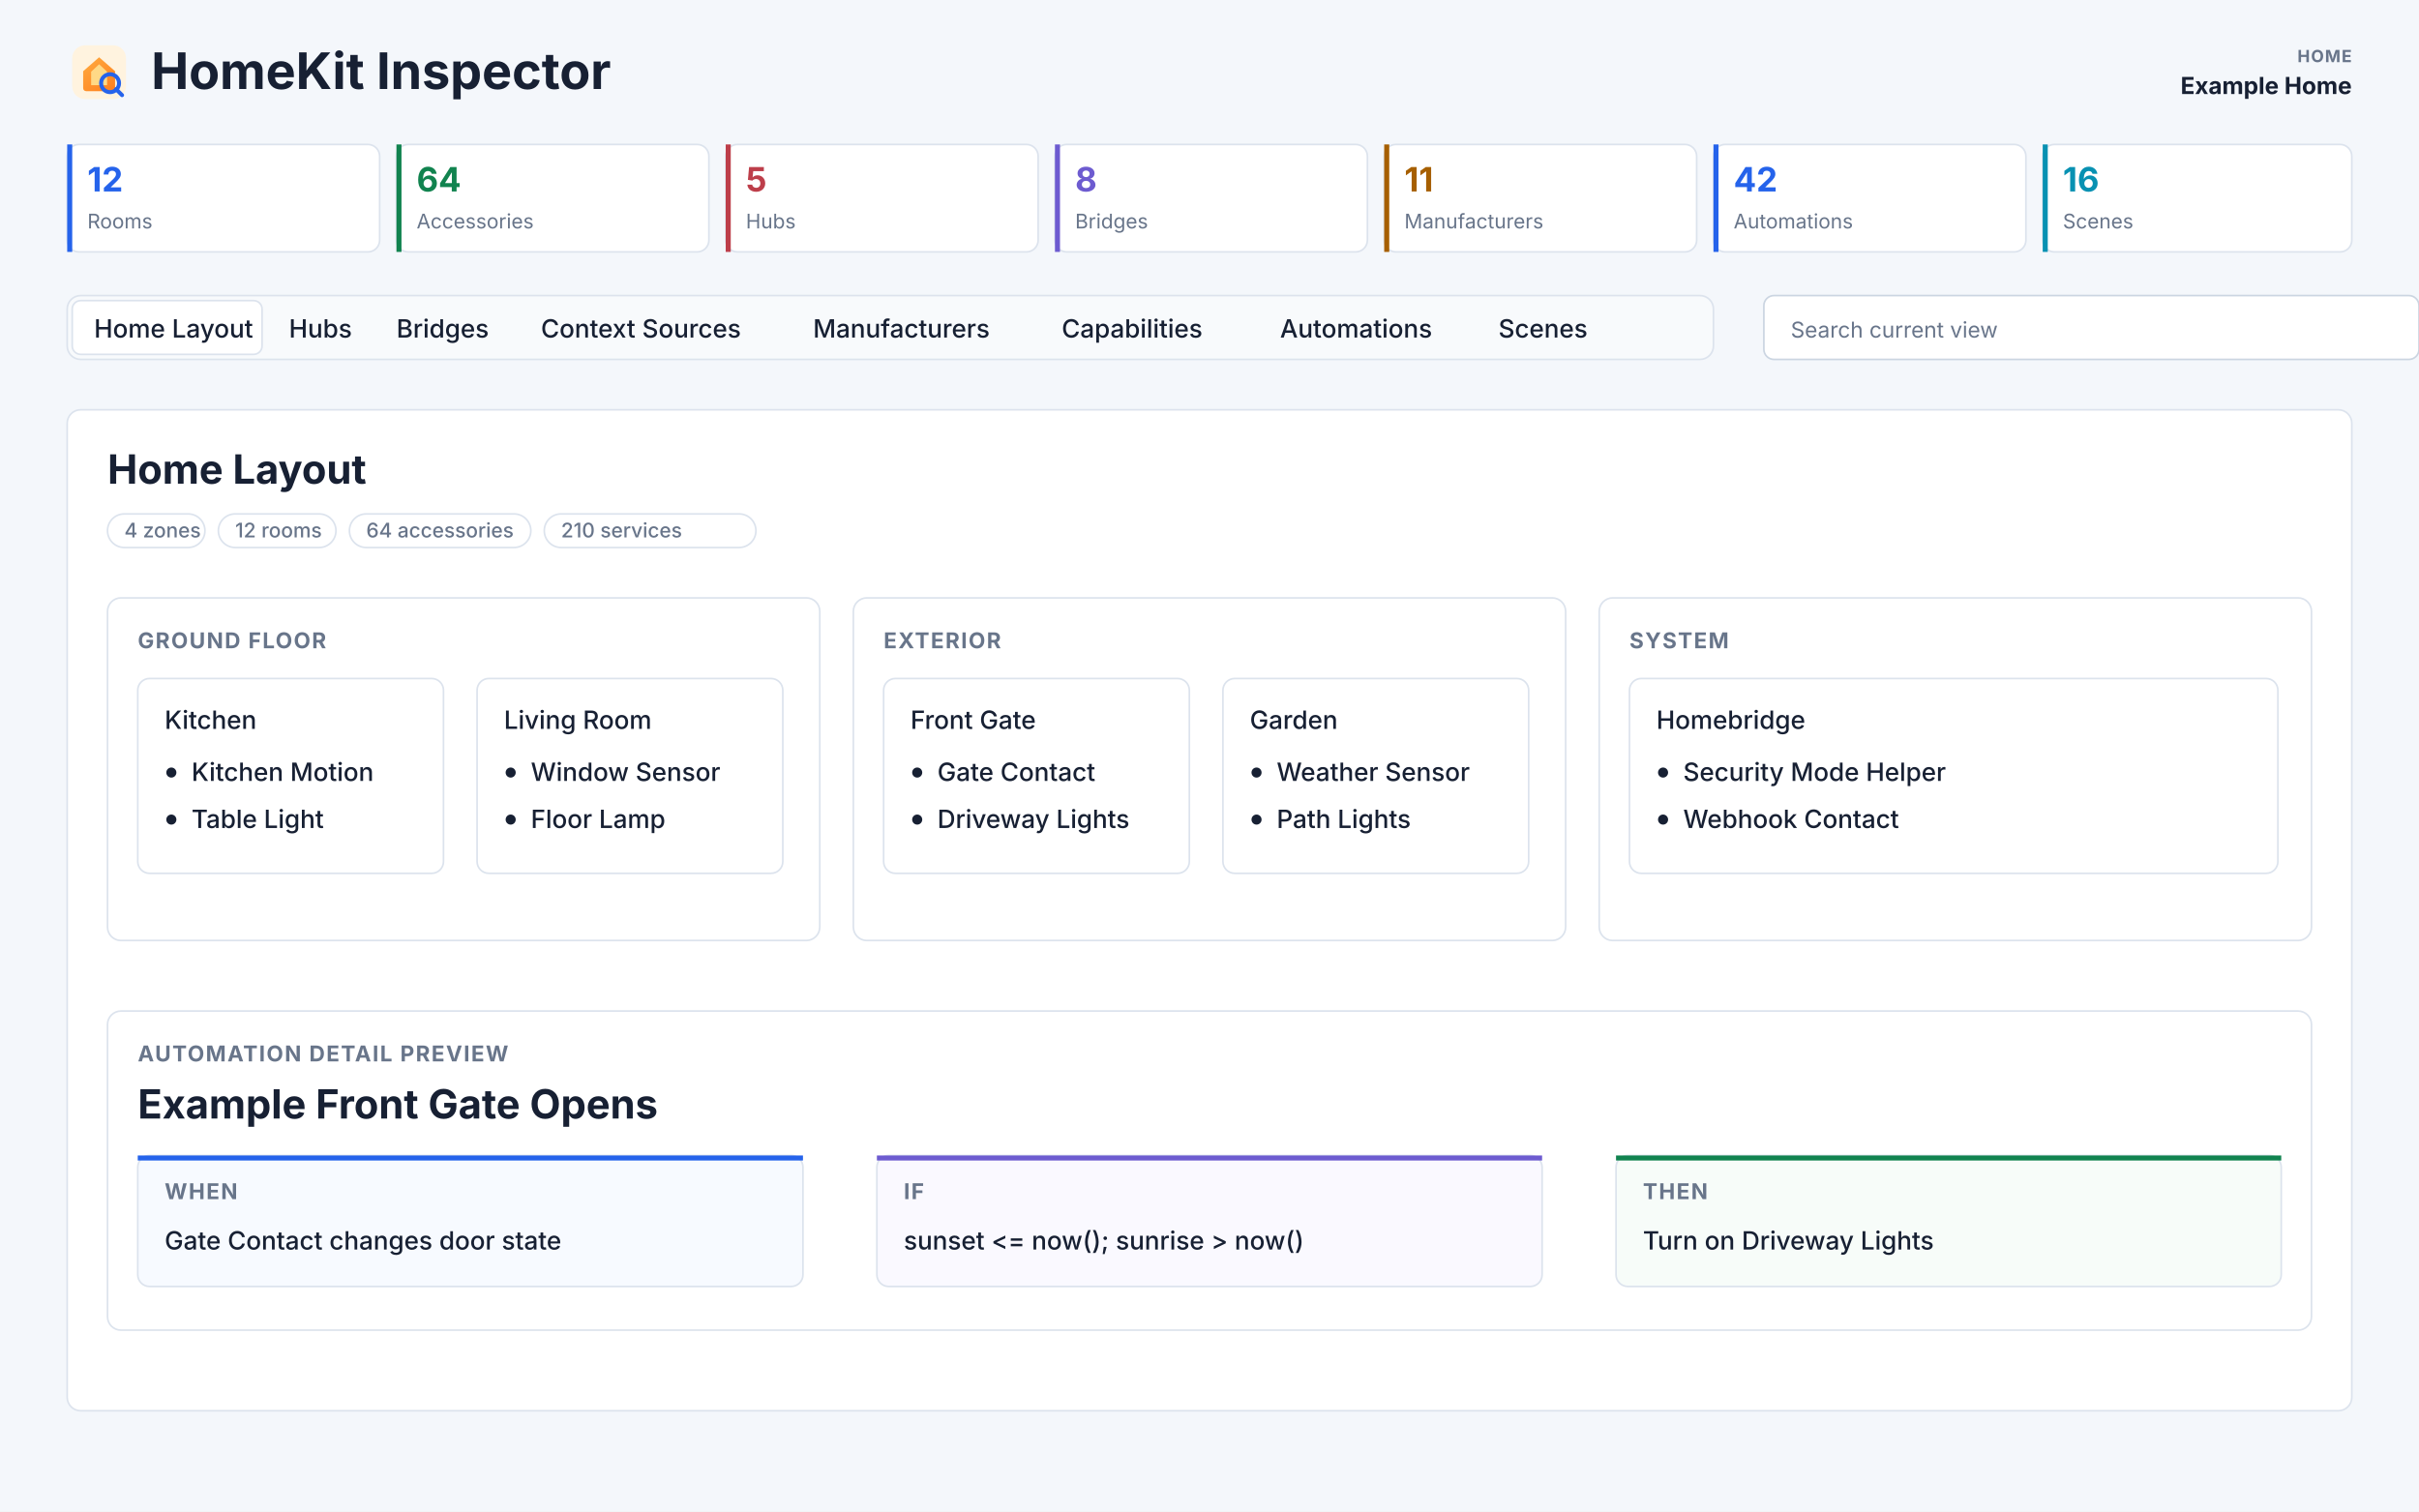
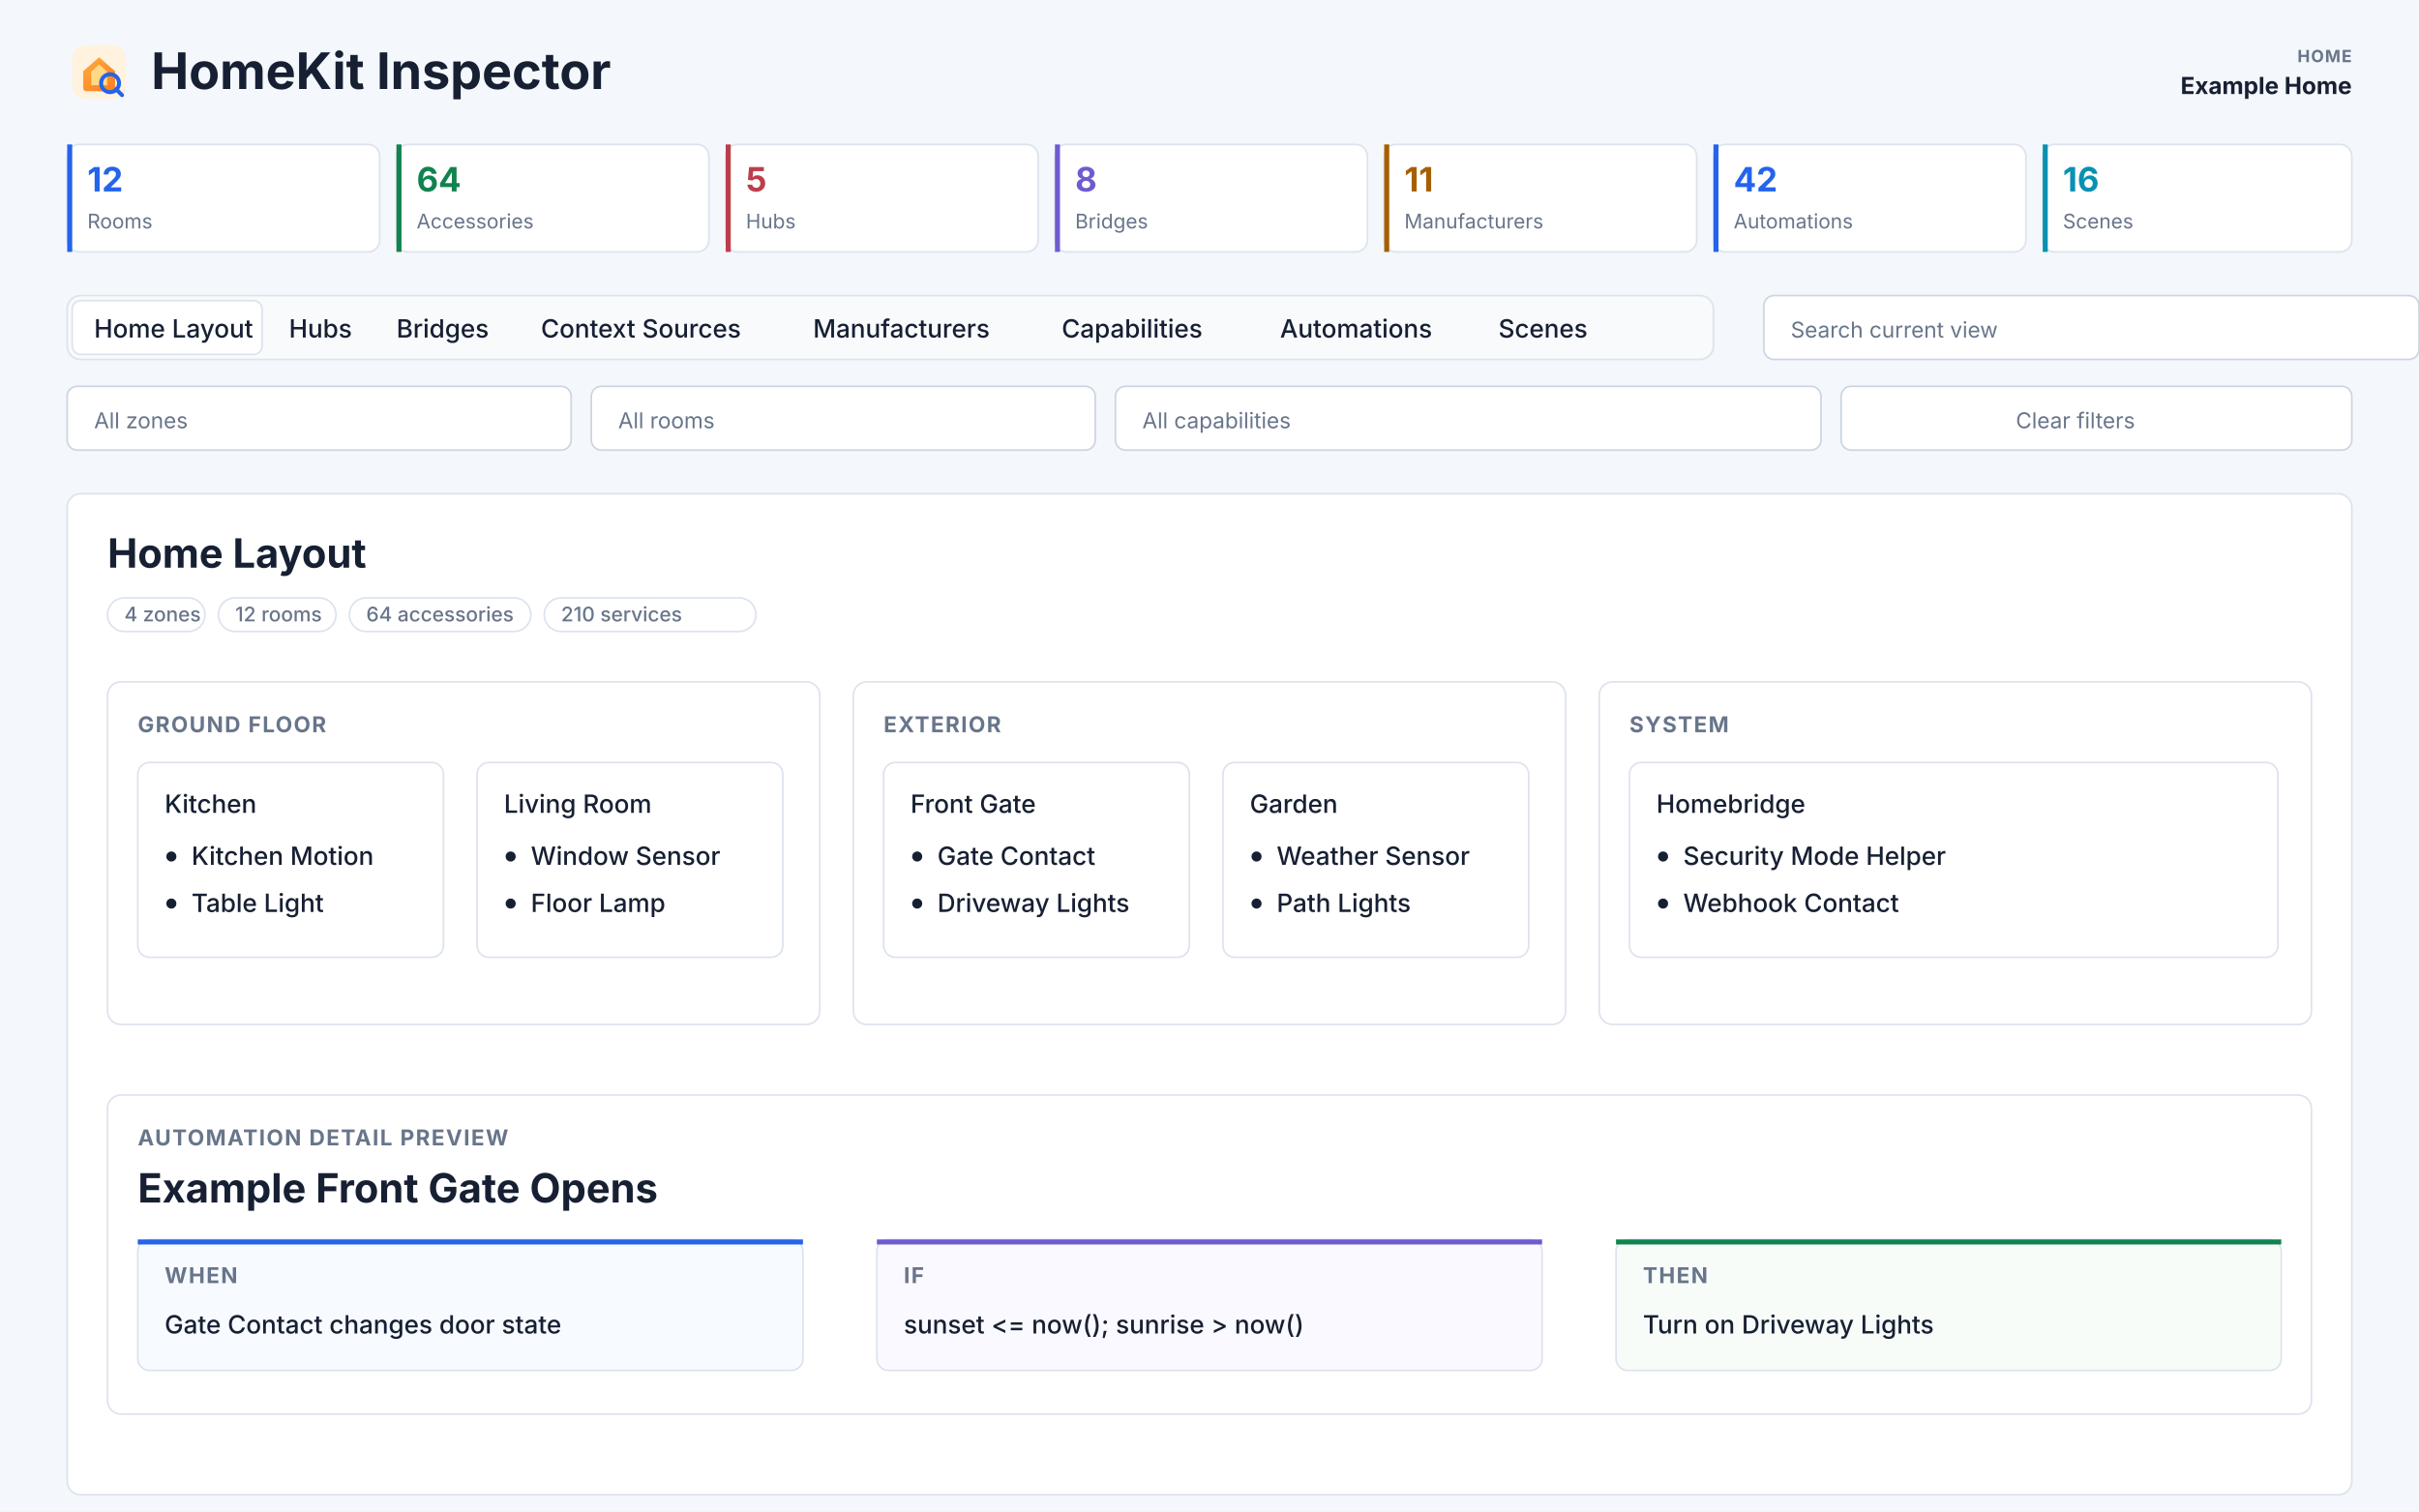
<svg xmlns="http://www.w3.org/2000/svg" width="1440" height="900" viewBox="0 0 1440 900" role="img" aria-labelledby="title desc">
  <rect width="1440" height="900" fill="#f4f7fb" />
  <style>
    .title{font:700 30px -apple-system,BlinkMacSystemFont,"Segoe UI",sans-serif;fill:#172033}
    .h2{font:700 24px -apple-system,BlinkMacSystemFont,"Segoe UI",sans-serif;fill:#172033}
    .h3{font:700 13px -apple-system,BlinkMacSystemFont,"Segoe UI",sans-serif;fill:#68758a;letter-spacing:.8px}
    .text{font:500 15px -apple-system,BlinkMacSystemFont,"Segoe UI",sans-serif;fill:#172033}
    .muted{font:400 13px -apple-system,BlinkMacSystemFont,"Segoe UI",sans-serif;fill:#68758a}
    .badge{font:500 12px -apple-system,BlinkMacSystemFont,"Segoe UI",sans-serif;fill:#68758a}
    .metricNumber{font:700 20px -apple-system,BlinkMacSystemFont,"Segoe UI",sans-serif;fill:#172033}
    .metricLabel{font:400 12px -apple-system,BlinkMacSystemFont,"Segoe UI",sans-serif;fill:#68758a}
    .homeLabel{font:700 10px -apple-system,BlinkMacSystemFont,"Segoe UI",sans-serif;fill:#68758a;letter-spacing:.6px}
    .homeName{font:650 14px -apple-system,BlinkMacSystemFont,"Segoe UI",sans-serif;fill:#172033}
  </style>
  <defs>
    <linearGradient id="inspectorHomeGradient" x1="10" y1="8" x2="50" y2="56" gradientUnits="userSpaceOnUse">
      <stop stop-color="#ffb547" />
      <stop offset="1" stop-color="#ff7a1a" />
    </linearGradient>
  </defs>
  <g transform="translate(40 24) scale(.59375)">
    <rect x="5" y="5" width="54" height="54" rx="13" fill="#fff3df" />
    <path d="M16 31 32 17l16 14v17a3 3 0 0 1-3 3H19a3 3 0 0 1-3-3V31Z" fill="url(#inspectorHomeGradient)" />
    <path d="M24 31.5 32 24l8 7.5V45H24V31.5Z" fill="#ffd986" />
    <circle cx="43" cy="43" r="9" fill="none" stroke="#2563eb" stroke-width="4" />
    <path d="m49 49 6 6" stroke="#2563eb" stroke-width="4" stroke-linecap="round" />
  </g>
  <text x="90" y="53" class="title">HomeKit Inspector</text>
  <text x="1400" y="37" text-anchor="end" class="homeLabel">HOME</text>
  <text x="1400" y="56" text-anchor="end" class="homeName">Example Home</text>
  <g transform="translate(40 86)">
    <g>
      <rect width="186" height="64" rx="7" fill="#fff" stroke="#dce3ed" />
      <rect width="3" height="64" fill="#2563eb" />
      <text x="12" y="28" class="metricNumber" style="fill:#2563eb">12</text>
      <text x="12" y="50" class="metricLabel">Rooms</text>
    </g>
    <g transform="translate(196 0)">
      <rect width="186" height="64" rx="7" fill="#fff" stroke="#dce3ed" />
      <rect width="3" height="64" fill="#11834f" />
      <text x="12" y="28" class="metricNumber" style="fill:#11834f">64</text>
      <text x="12" y="50" class="metricLabel">Accessories</text>
    </g>
    <g transform="translate(392 0)">
      <rect width="186" height="64" rx="7" fill="#fff" stroke="#dce3ed" />
      <rect width="3" height="64" fill="#bd3e4a" />
      <text x="12" y="28" class="metricNumber" style="fill:#bd3e4a">5</text>
      <text x="12" y="50" class="metricLabel">Hubs</text>
    </g>
    <g transform="translate(588 0)">
      <rect width="186" height="64" rx="7" fill="#fff" stroke="#dce3ed" />
      <rect width="3" height="64" fill="#6d5bd0" />
      <text x="12" y="28" class="metricNumber" style="fill:#6d5bd0">8</text>
      <text x="12" y="50" class="metricLabel">Bridges</text>
    </g>
    <g transform="translate(784 0)">
      <rect width="186" height="64" rx="7" fill="#fff" stroke="#dce3ed" />
      <rect width="3" height="64" fill="#a65f00" />
      <text x="12" y="28" class="metricNumber" style="fill:#a65f00">11</text>
      <text x="12" y="50" class="metricLabel">Manufacturers</text>
    </g>
    <g transform="translate(980 0)">
      <rect width="186" height="64" rx="7" fill="#fff" stroke="#dce3ed" />
      <rect width="3" height="64" fill="#2563eb" />
      <text x="12" y="28" class="metricNumber" style="fill:#2563eb">42</text>
      <text x="12" y="50" class="metricLabel">Automations</text>
    </g>
    <g transform="translate(1176 0)">
      <rect width="184" height="64" rx="7" fill="#fff" stroke="#dce3ed" />
      <rect width="3" height="64" fill="#0891b2" />
      <text x="12" y="28" class="metricNumber" style="fill:#0891b2">16</text>
      <text x="12" y="50" class="metricLabel">Scenes</text>
    </g>
  </g>
  <g transform="translate(40 176)">
    <rect x="0" y="0" width="980" height="38" rx="8" fill="#f8fafc" stroke="#dce3ed" />
    <rect x="3" y="3" width="113" height="32" rx="5" fill="#fff" stroke="#dce3ed" />
    <text x="16" y="25" class="text" fill="#1749b1">Home Layout</text>
    <text x="132" y="25" class="text">Hubs</text>
    <text x="196" y="25" class="text">Bridges</text>
    <text x="282" y="25" class="text">Context Sources</text>
    <text x="444" y="25" class="text">Manufacturers</text>
    <text x="592" y="25" class="text">Capabilities</text>
    <text x="722" y="25" class="text">Automations</text>
    <text x="852" y="25" class="text">Scenes</text>
    <rect x="1010" y="0" width="390" height="38" rx="6" fill="#fff" stroke="#cbd5e1" />
    <text x="1026" y="25" class="muted">Search current view</text>
  </g>
-   <rect x="40" y="244" width="1360" height="596" rx="8" fill="#fff" stroke="#dce3ed" />
-   <text x="64" y="288" class="h2">Home Layout</text>
-   <g transform="translate(64 306)">
-     <rect width="58" height="20" rx="10" fill="#fff" stroke="#dce3ed" />
-     <text x="10" y="14" class="badge">4 zones</text>
-     <rect x="66" width="70" height="20" rx="10" fill="#fff" stroke="#dce3ed" />
-     <text x="76" y="14" class="badge">12 rooms</text>
-     <rect x="144" width="108" height="20" rx="10" fill="#fff" stroke="#dce3ed" />
-     <text x="154" y="14" class="badge">64 accessories</text>
-     <rect x="260" width="126" height="20" rx="10" fill="#fff" stroke="#dce3ed" />
-     <text x="270" y="14" class="badge">210 services</text>
+   <g transform="translate(40 230)">
+     <rect width="300" height="38" rx="6" fill="#fff" stroke="#cbd5e1" />
+     <text x="16" y="25" class="muted">All zones</text>
+     <rect x="312" width="300" height="38" rx="6" fill="#fff" stroke="#cbd5e1" />
+     <text x="328" y="25" class="muted">All rooms</text>
+     <rect x="624" width="420" height="38" rx="6" fill="#fff" stroke="#cbd5e1" />
+     <text x="640" y="25" class="muted">All capabilities</text>
+     <rect x="1056" width="304" height="38" rx="6" fill="#fff" stroke="#cbd5e1" />
+     <text x="1160" y="25" class="muted">Clear filters</text>
  </g>
-   <g transform="translate(64 356)">
-     <rect width="424" height="204" rx="8" fill="#fff" stroke="#dce3ed" />
-     <text x="18" y="30" class="h3">GROUND FLOOR</text>
-     <rect x="18" y="48" width="182" height="116" rx="7" fill="#fff" stroke="#dce3ed" />
-     <text x="34" y="78" class="text">Kitchen</text>
-     <circle cx="38" cy="104" r="3" fill="#172033" />
-     <text x="50" y="109" class="text">Kitchen Motion</text>
-     <circle cx="38" cy="132" r="3" fill="#172033" />
-     <text x="50" y="137" class="text">Table Light</text>
-     <rect x="220" y="48" width="182" height="116" rx="7" fill="#fff" stroke="#dce3ed" />
-     <text x="236" y="78" class="text">Living Room</text>
-     <circle cx="240" cy="104" r="3" fill="#172033" />
-     <text x="252" y="109" class="text">Window Sensor</text>
-     <circle cx="240" cy="132" r="3" fill="#172033" />
-     <text x="252" y="137" class="text">Floor Lamp</text>
-   </g>
-   <g transform="translate(508 356)">
-     <rect width="424" height="204" rx="8" fill="#fff" stroke="#dce3ed" />
-     <text x="18" y="30" class="h3">EXTERIOR</text>
-     <rect x="18" y="48" width="182" height="116" rx="7" fill="#fff" stroke="#dce3ed" />
-     <text x="34" y="78" class="text">Front Gate</text>
-     <circle cx="38" cy="104" r="3" fill="#172033" />
-     <text x="50" y="109" class="text">Gate Contact</text>
-     <circle cx="38" cy="132" r="3" fill="#172033" />
-     <text x="50" y="137" class="text">Driveway Lights</text>
-     <rect x="220" y="48" width="182" height="116" rx="7" fill="#fff" stroke="#dce3ed" />
-     <text x="236" y="78" class="text">Garden</text>
-     <circle cx="240" cy="104" r="3" fill="#172033" />
-     <text x="252" y="109" class="text">Weather Sensor</text>
-     <circle cx="240" cy="132" r="3" fill="#172033" />
-     <text x="252" y="137" class="text">Path Lights</text>
-   </g>
-   <g transform="translate(952 356)">
-     <rect width="424" height="204" rx="8" fill="#fff" stroke="#dce3ed" />
-     <text x="18" y="30" class="h3">SYSTEM</text>
-     <rect x="18" y="48" width="386" height="116" rx="7" fill="#fff" stroke="#dce3ed" />
-     <text x="34" y="78" class="text">Homebridge</text>
-     <circle cx="38" cy="104" r="3" fill="#172033" />
-     <text x="50" y="109" class="text">Security Mode Helper</text>
-     <circle cx="38" cy="132" r="3" fill="#172033" />
-     <text x="50" y="137" class="text">Webhook Contact</text>
-   </g>
-   <g transform="translate(64 602)">
-     <rect width="1312" height="190" rx="8" fill="#fff" stroke="#dce3ed" />
-     <text x="18" y="30" class="h3">AUTOMATION DETAIL PREVIEW</text>
-     <text x="18" y="64" class="h2">Example Front Gate Opens</text>
-     <rect x="18" y="86" width="396" height="78" rx="7" fill="#f7faff" stroke="#dce3ed" />
-     <rect x="18" y="86" width="396" height="3" fill="#2563eb" />
-     <text x="34" y="112" class="h3">WHEN</text>
-     <text x="34" y="142" class="text">Gate Contact changes door state</text>
-     <rect x="458" y="86" width="396" height="78" rx="7" fill="#faf9ff" stroke="#dce3ed" />
-     <rect x="458" y="86" width="396" height="3" fill="#6d5bd0" />
-     <text x="474" y="112" class="h3">IF</text>
-     <text x="474" y="142" class="text">sunset &lt;= now(); sunrise &gt; now()</text>
-     <rect x="898" y="86" width="396" height="78" rx="7" fill="#f7fcf9" stroke="#dce3ed" />
-     <rect x="898" y="86" width="396" height="3" fill="#11834f" />
-     <text x="914" y="112" class="h3">THEN</text>
-     <text x="914" y="142" class="text">Turn on Driveway Lights</text>
+   <g transform="translate(0 50)">
+     <rect x="40" y="244" width="1360" height="596" rx="8" fill="#fff" stroke="#dce3ed" />
+     <text x="64" y="288" class="h2">Home Layout</text>
+     <g transform="translate(64 306)">
+       <rect width="58" height="20" rx="10" fill="#fff" stroke="#dce3ed" />
+       <text x="10" y="14" class="badge">4 zones</text>
+       <rect x="66" width="70" height="20" rx="10" fill="#fff" stroke="#dce3ed" />
+       <text x="76" y="14" class="badge">12 rooms</text>
+       <rect x="144" width="108" height="20" rx="10" fill="#fff" stroke="#dce3ed" />
+       <text x="154" y="14" class="badge">64 accessories</text>
+       <rect x="260" width="126" height="20" rx="10" fill="#fff" stroke="#dce3ed" />
+       <text x="270" y="14" class="badge">210 services</text>
+     </g>
+     <g transform="translate(64 356)">
+       <rect width="424" height="204" rx="8" fill="#fff" stroke="#dce3ed" />
+       <text x="18" y="30" class="h3">GROUND FLOOR</text>
+       <rect x="18" y="48" width="182" height="116" rx="7" fill="#fff" stroke="#dce3ed" />
+       <text x="34" y="78" class="text">Kitchen</text>
+       <circle cx="38" cy="104" r="3" fill="#172033" />
+       <text x="50" y="109" class="text">Kitchen Motion</text>
+       <circle cx="38" cy="132" r="3" fill="#172033" />
+       <text x="50" y="137" class="text">Table Light</text>
+       <rect x="220" y="48" width="182" height="116" rx="7" fill="#fff" stroke="#dce3ed" />
+       <text x="236" y="78" class="text">Living Room</text>
+       <circle cx="240" cy="104" r="3" fill="#172033" />
+       <text x="252" y="109" class="text">Window Sensor</text>
+       <circle cx="240" cy="132" r="3" fill="#172033" />
+       <text x="252" y="137" class="text">Floor Lamp</text>
+     </g>
+     <g transform="translate(508 356)">
+       <rect width="424" height="204" rx="8" fill="#fff" stroke="#dce3ed" />
+       <text x="18" y="30" class="h3">EXTERIOR</text>
+       <rect x="18" y="48" width="182" height="116" rx="7" fill="#fff" stroke="#dce3ed" />
+       <text x="34" y="78" class="text">Front Gate</text>
+       <circle cx="38" cy="104" r="3" fill="#172033" />
+       <text x="50" y="109" class="text">Gate Contact</text>
+       <circle cx="38" cy="132" r="3" fill="#172033" />
+       <text x="50" y="137" class="text">Driveway Lights</text>
+       <rect x="220" y="48" width="182" height="116" rx="7" fill="#fff" stroke="#dce3ed" />
+       <text x="236" y="78" class="text">Garden</text>
+       <circle cx="240" cy="104" r="3" fill="#172033" />
+       <text x="252" y="109" class="text">Weather Sensor</text>
+       <circle cx="240" cy="132" r="3" fill="#172033" />
+       <text x="252" y="137" class="text">Path Lights</text>
+     </g>
+     <g transform="translate(952 356)">
+       <rect width="424" height="204" rx="8" fill="#fff" stroke="#dce3ed" />
+       <text x="18" y="30" class="h3">SYSTEM</text>
+       <rect x="18" y="48" width="386" height="116" rx="7" fill="#fff" stroke="#dce3ed" />
+       <text x="34" y="78" class="text">Homebridge</text>
+       <circle cx="38" cy="104" r="3" fill="#172033" />
+       <text x="50" y="109" class="text">Security Mode Helper</text>
+       <circle cx="38" cy="132" r="3" fill="#172033" />
+       <text x="50" y="137" class="text">Webhook Contact</text>
+     </g>
+     <g transform="translate(64 602)">
+       <rect width="1312" height="190" rx="8" fill="#fff" stroke="#dce3ed" />
+       <text x="18" y="30" class="h3">AUTOMATION DETAIL PREVIEW</text>
+       <text x="18" y="64" class="h2">Example Front Gate Opens</text>
+       <rect x="18" y="86" width="396" height="78" rx="7" fill="#f7faff" stroke="#dce3ed" />
+       <rect x="18" y="86" width="396" height="3" fill="#2563eb" />
+       <text x="34" y="112" class="h3">WHEN</text>
+       <text x="34" y="142" class="text">Gate Contact changes door state</text>
+       <rect x="458" y="86" width="396" height="78" rx="7" fill="#faf9ff" stroke="#dce3ed" />
+       <rect x="458" y="86" width="396" height="3" fill="#6d5bd0" />
+       <text x="474" y="112" class="h3">IF</text>
+       <text x="474" y="142" class="text">sunset &lt;= now(); sunrise &gt; now()</text>
+       <rect x="898" y="86" width="396" height="78" rx="7" fill="#f7fcf9" stroke="#dce3ed" />
+       <rect x="898" y="86" width="396" height="3" fill="#11834f" />
+       <text x="914" y="112" class="h3">THEN</text>
+       <text x="914" y="142" class="text">Turn on Driveway Lights</text>
+     </g>
  </g>
</svg>
